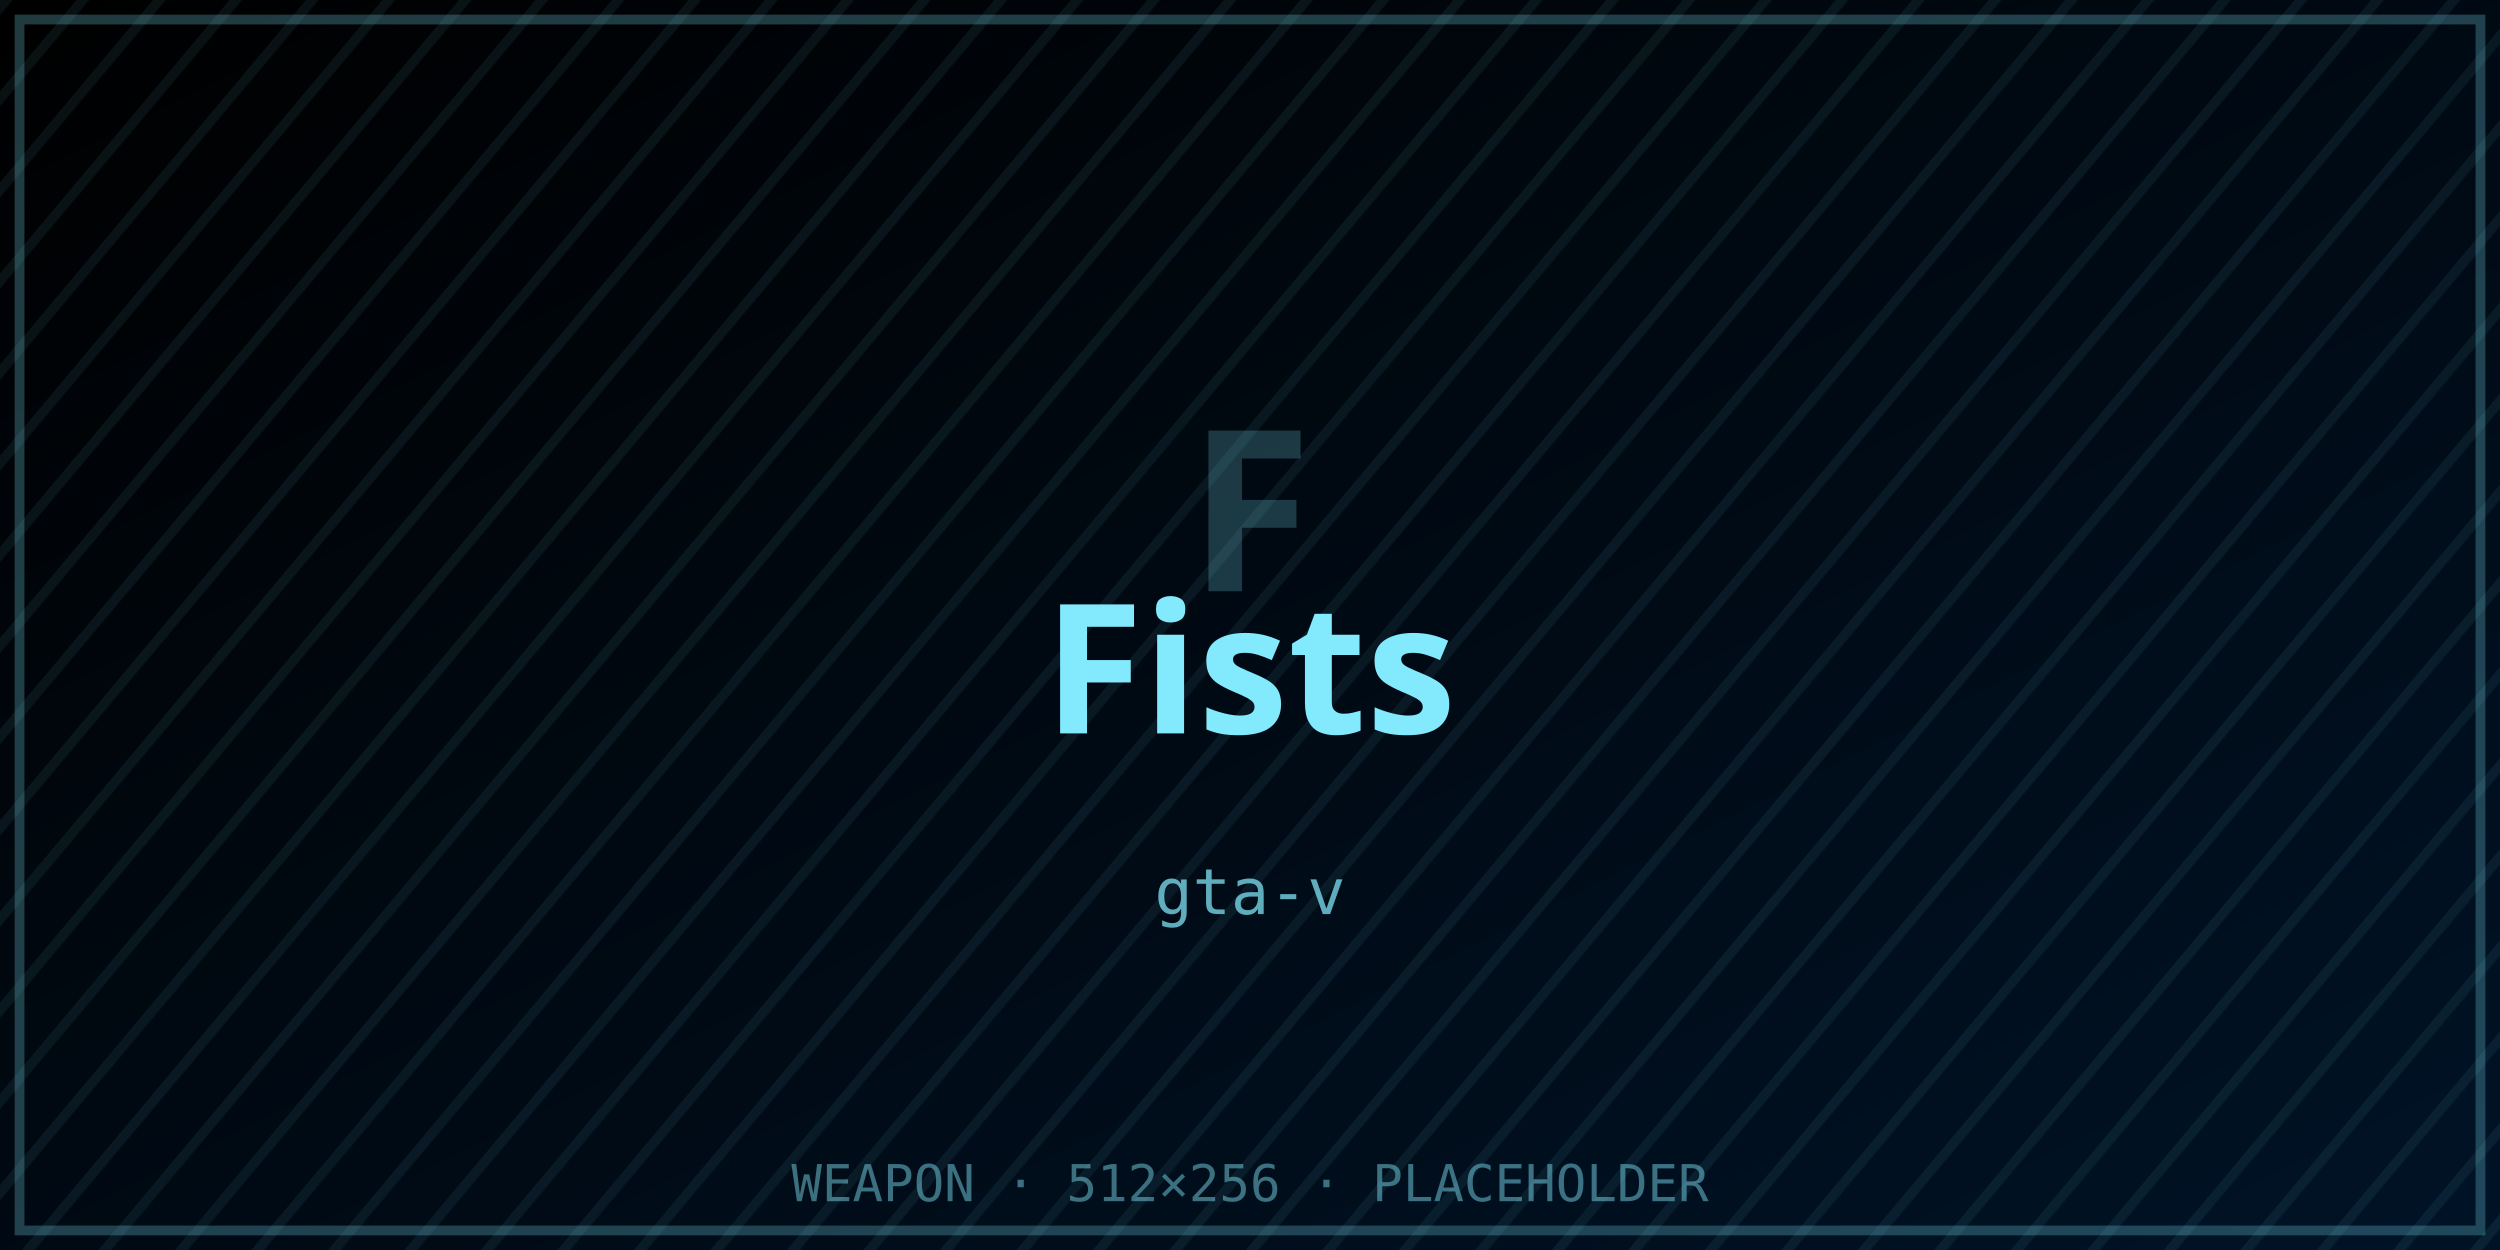
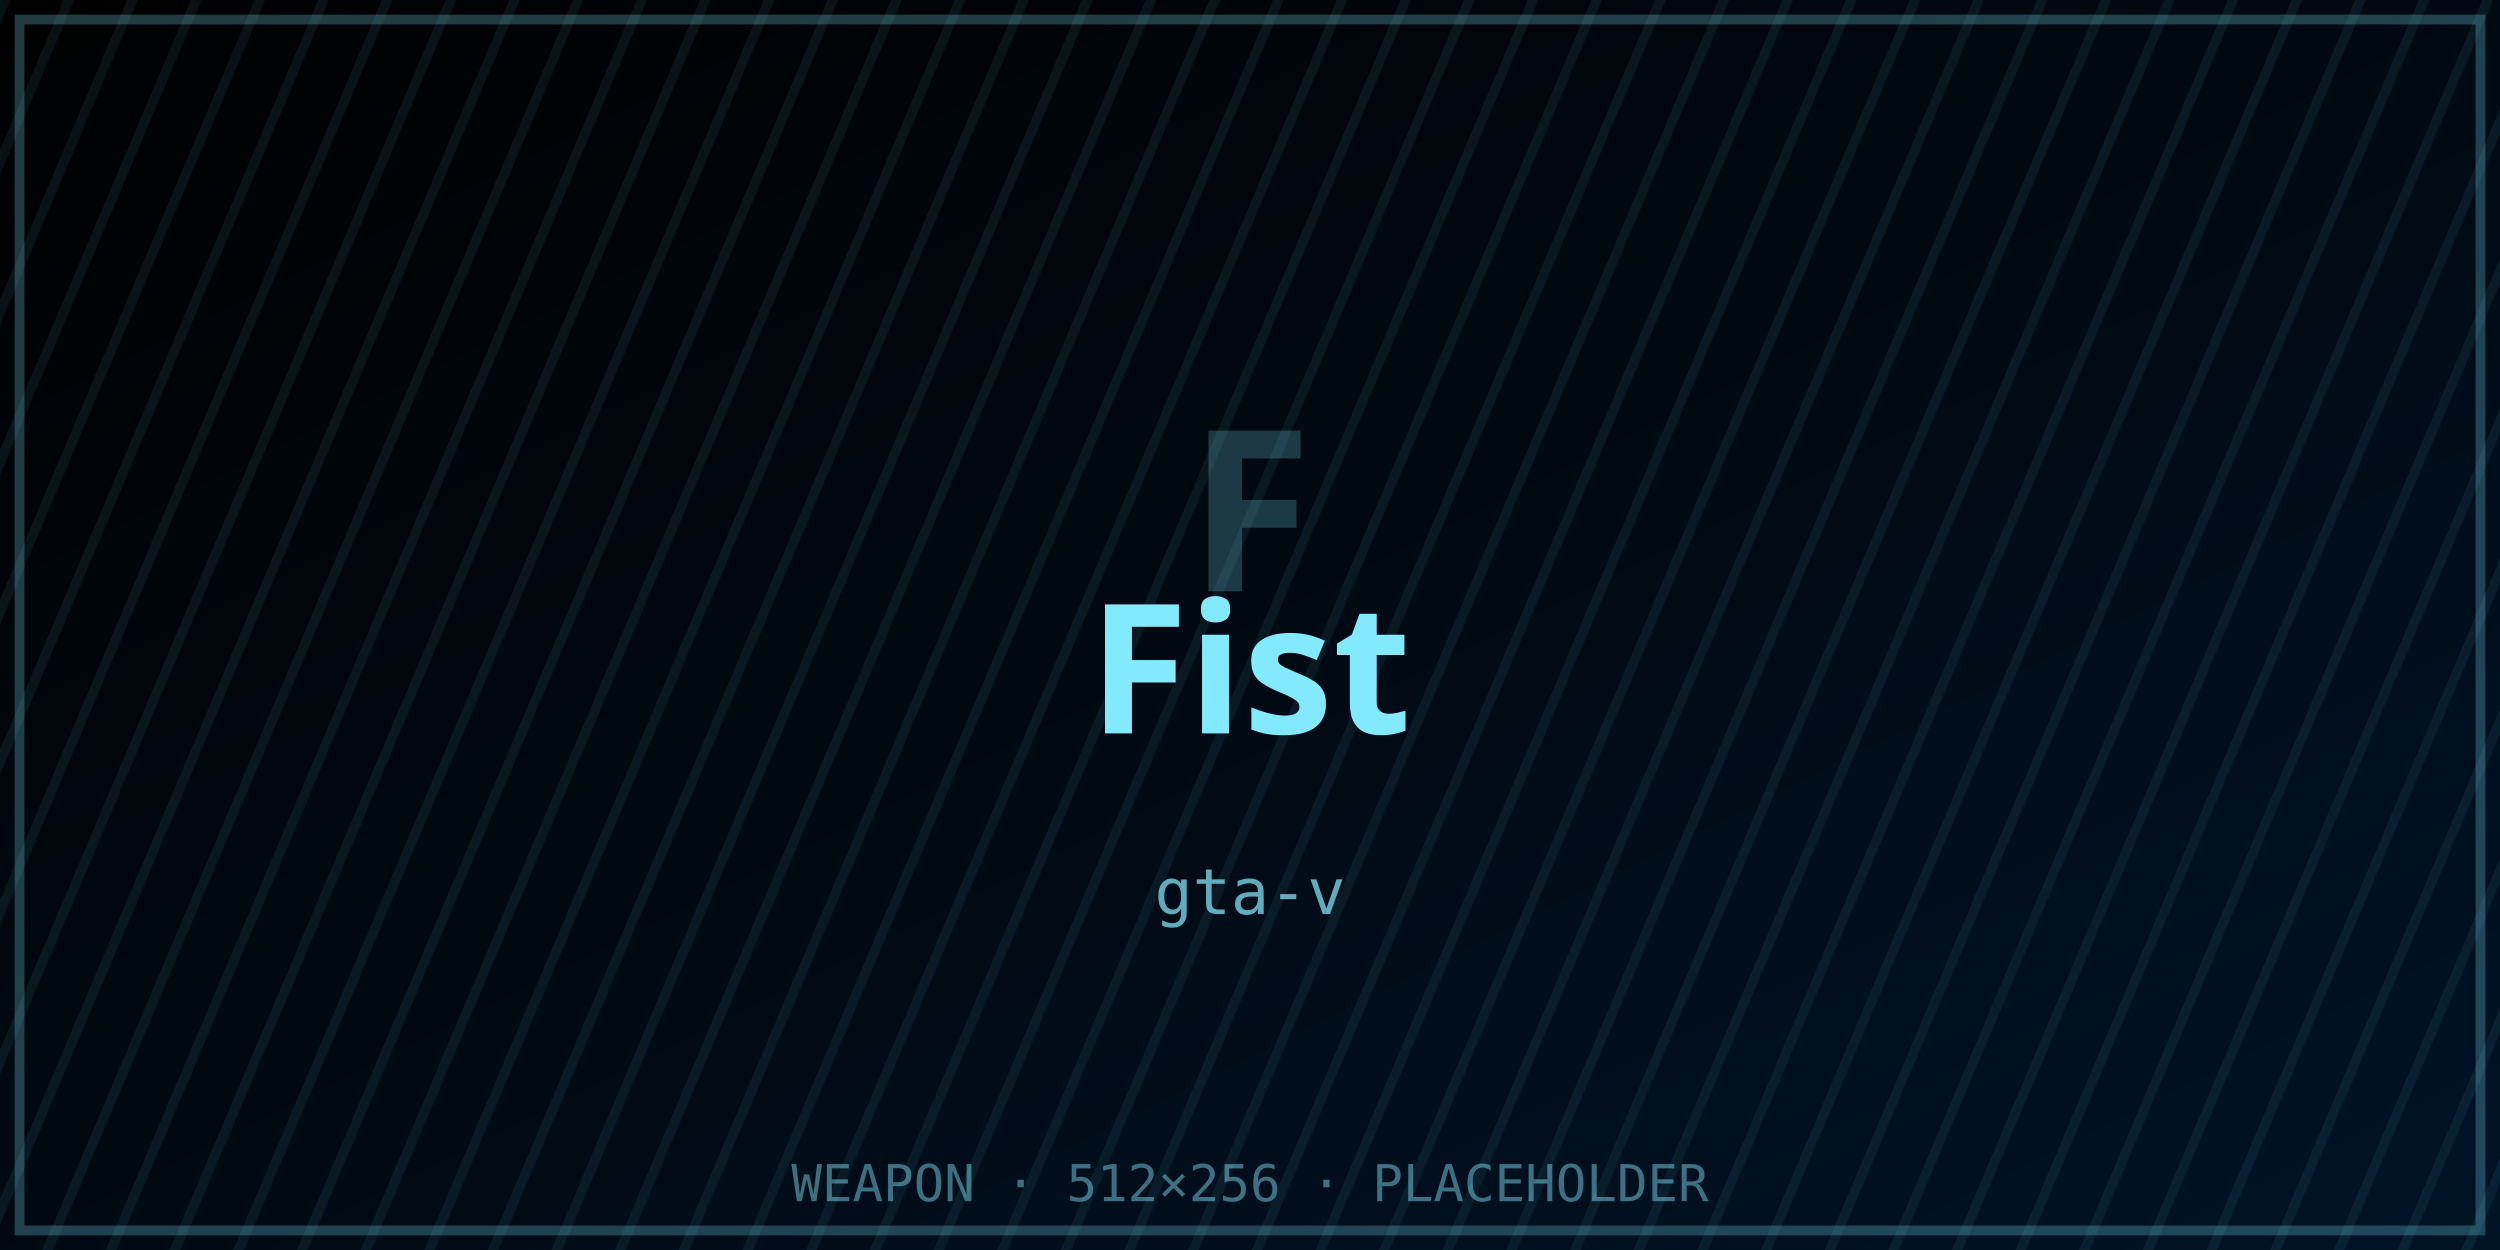
- <svg xmlns="http://www.w3.org/2000/svg" width="512" height="256" viewBox="0 0 512 256" role="img" aria-label="Fists — placeholder image">
+ <svg xmlns="http://www.w3.org/2000/svg" width="512" height="256" viewBox="0 0 512 256" role="img" aria-label="Fist — placeholder image">
  <defs>
    <linearGradient id="g" x1="0" y1="0" x2="1" y2="1">
      <stop offset="0" stop-color="#000000" />
      <stop offset="1" stop-color="#001326" />
    </linearGradient>
-     <pattern id="p" width="12" height="12" patternUnits="userSpaceOnUse" patternTransform="rotate(40)">
+     <pattern id="p" width="12" height="12" patternUnits="userSpaceOnUse" patternTransform="rotate(23)">
      <rect width="2" height="12" fill="#83eafd" opacity="0.07" />
    </pattern>
  </defs>
  <rect width="512" height="256" fill="url(#g)" />
  <rect width="512" height="256" fill="url(#p)" />
  <rect x="4" y="4" width="504" height="248" fill="none" stroke="#83eafd" stroke-opacity="0.25" stroke-width="2" />
  <text x="256" y="121.088" text-anchor="middle" font-family="ui-sans-serif,system-ui,sans-serif" font-weight="800" font-size="46.08" fill="#83eafd" fill-opacity="0.22" letter-spacing="2.304">F</text>
-   <text x="256" y="150.2" text-anchor="middle" font-family="ui-sans-serif,system-ui,sans-serif" font-weight="700" font-size="37" fill="#83eafd">Fists</text>
+   <text x="256" y="150.2" text-anchor="middle" font-family="ui-sans-serif,system-ui,sans-serif" font-weight="700" font-size="37" fill="#83eafd">Fist</text>
  <text x="256" y="187.2" text-anchor="middle" font-family="ui-monospace,SFMono-Regular,monospace" font-size="13" fill="#83eafd" fill-opacity="0.72">gta-v</text>
  <text x="256" y="246" text-anchor="middle" font-family="ui-monospace,SFMono-Regular,monospace" font-size="10.4" fill="#83eafd" fill-opacity="0.45">WEAPON · 512×256 · PLACEHOLDER</text>
</svg>
